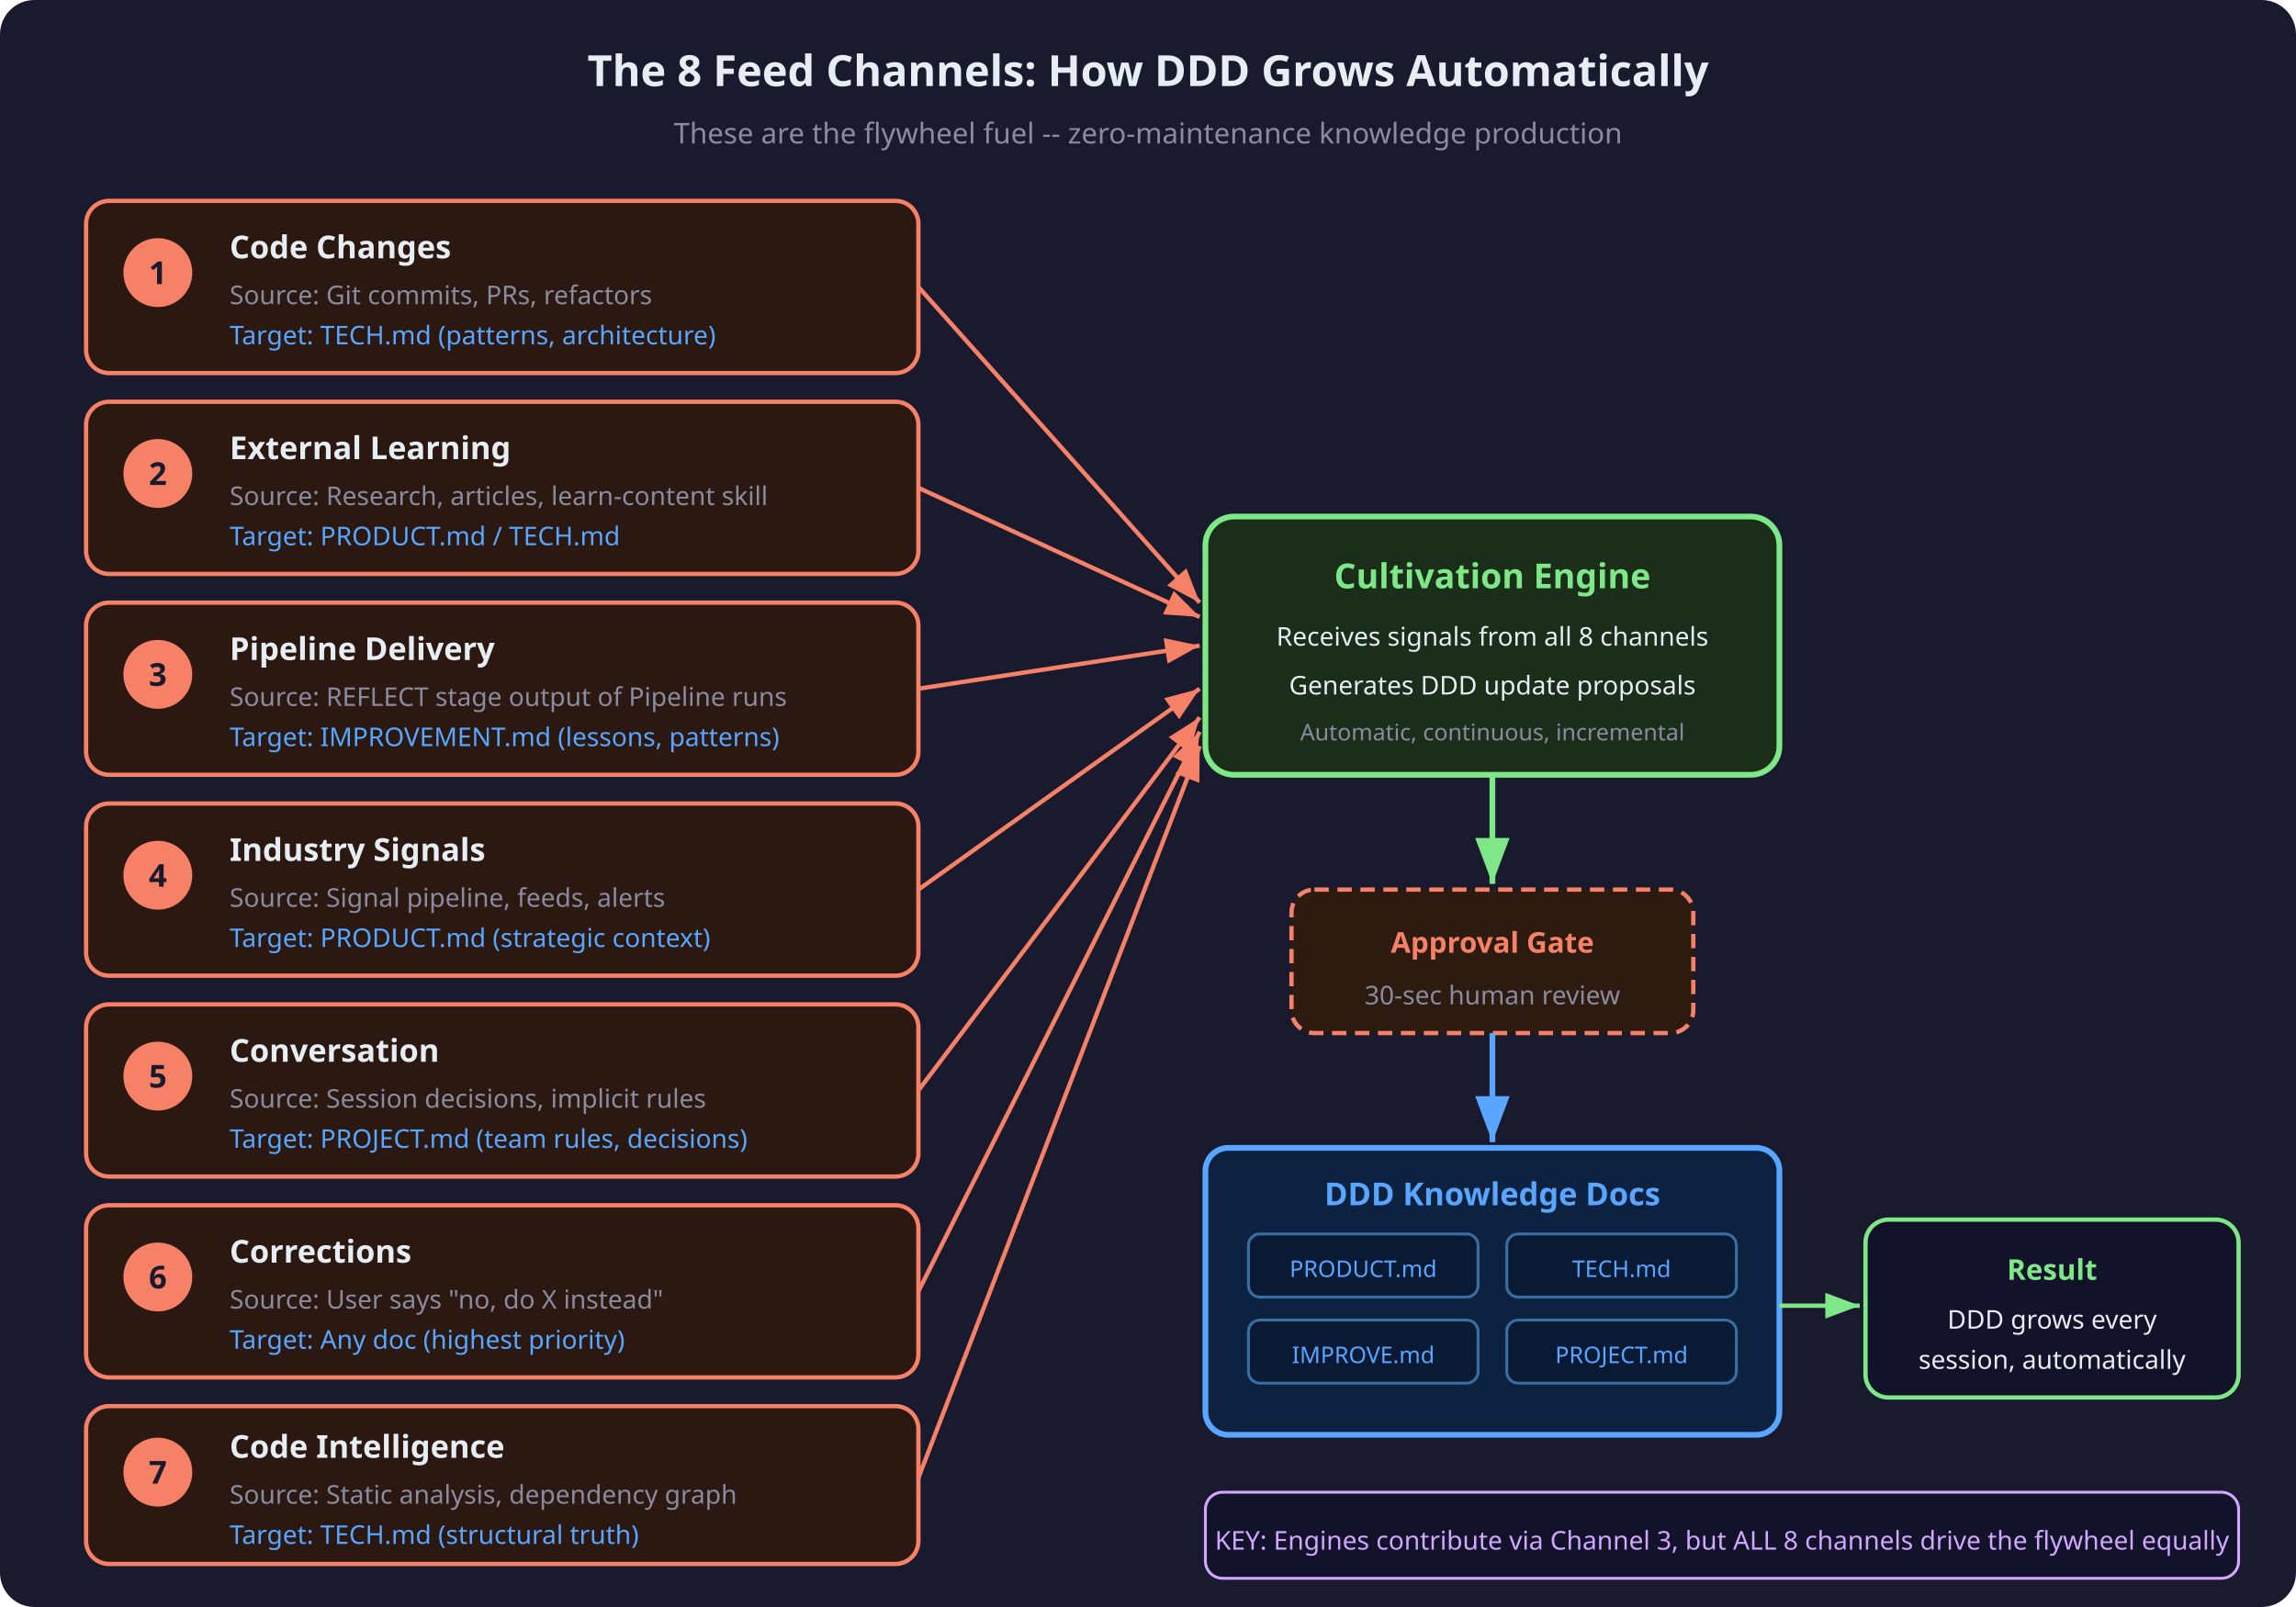
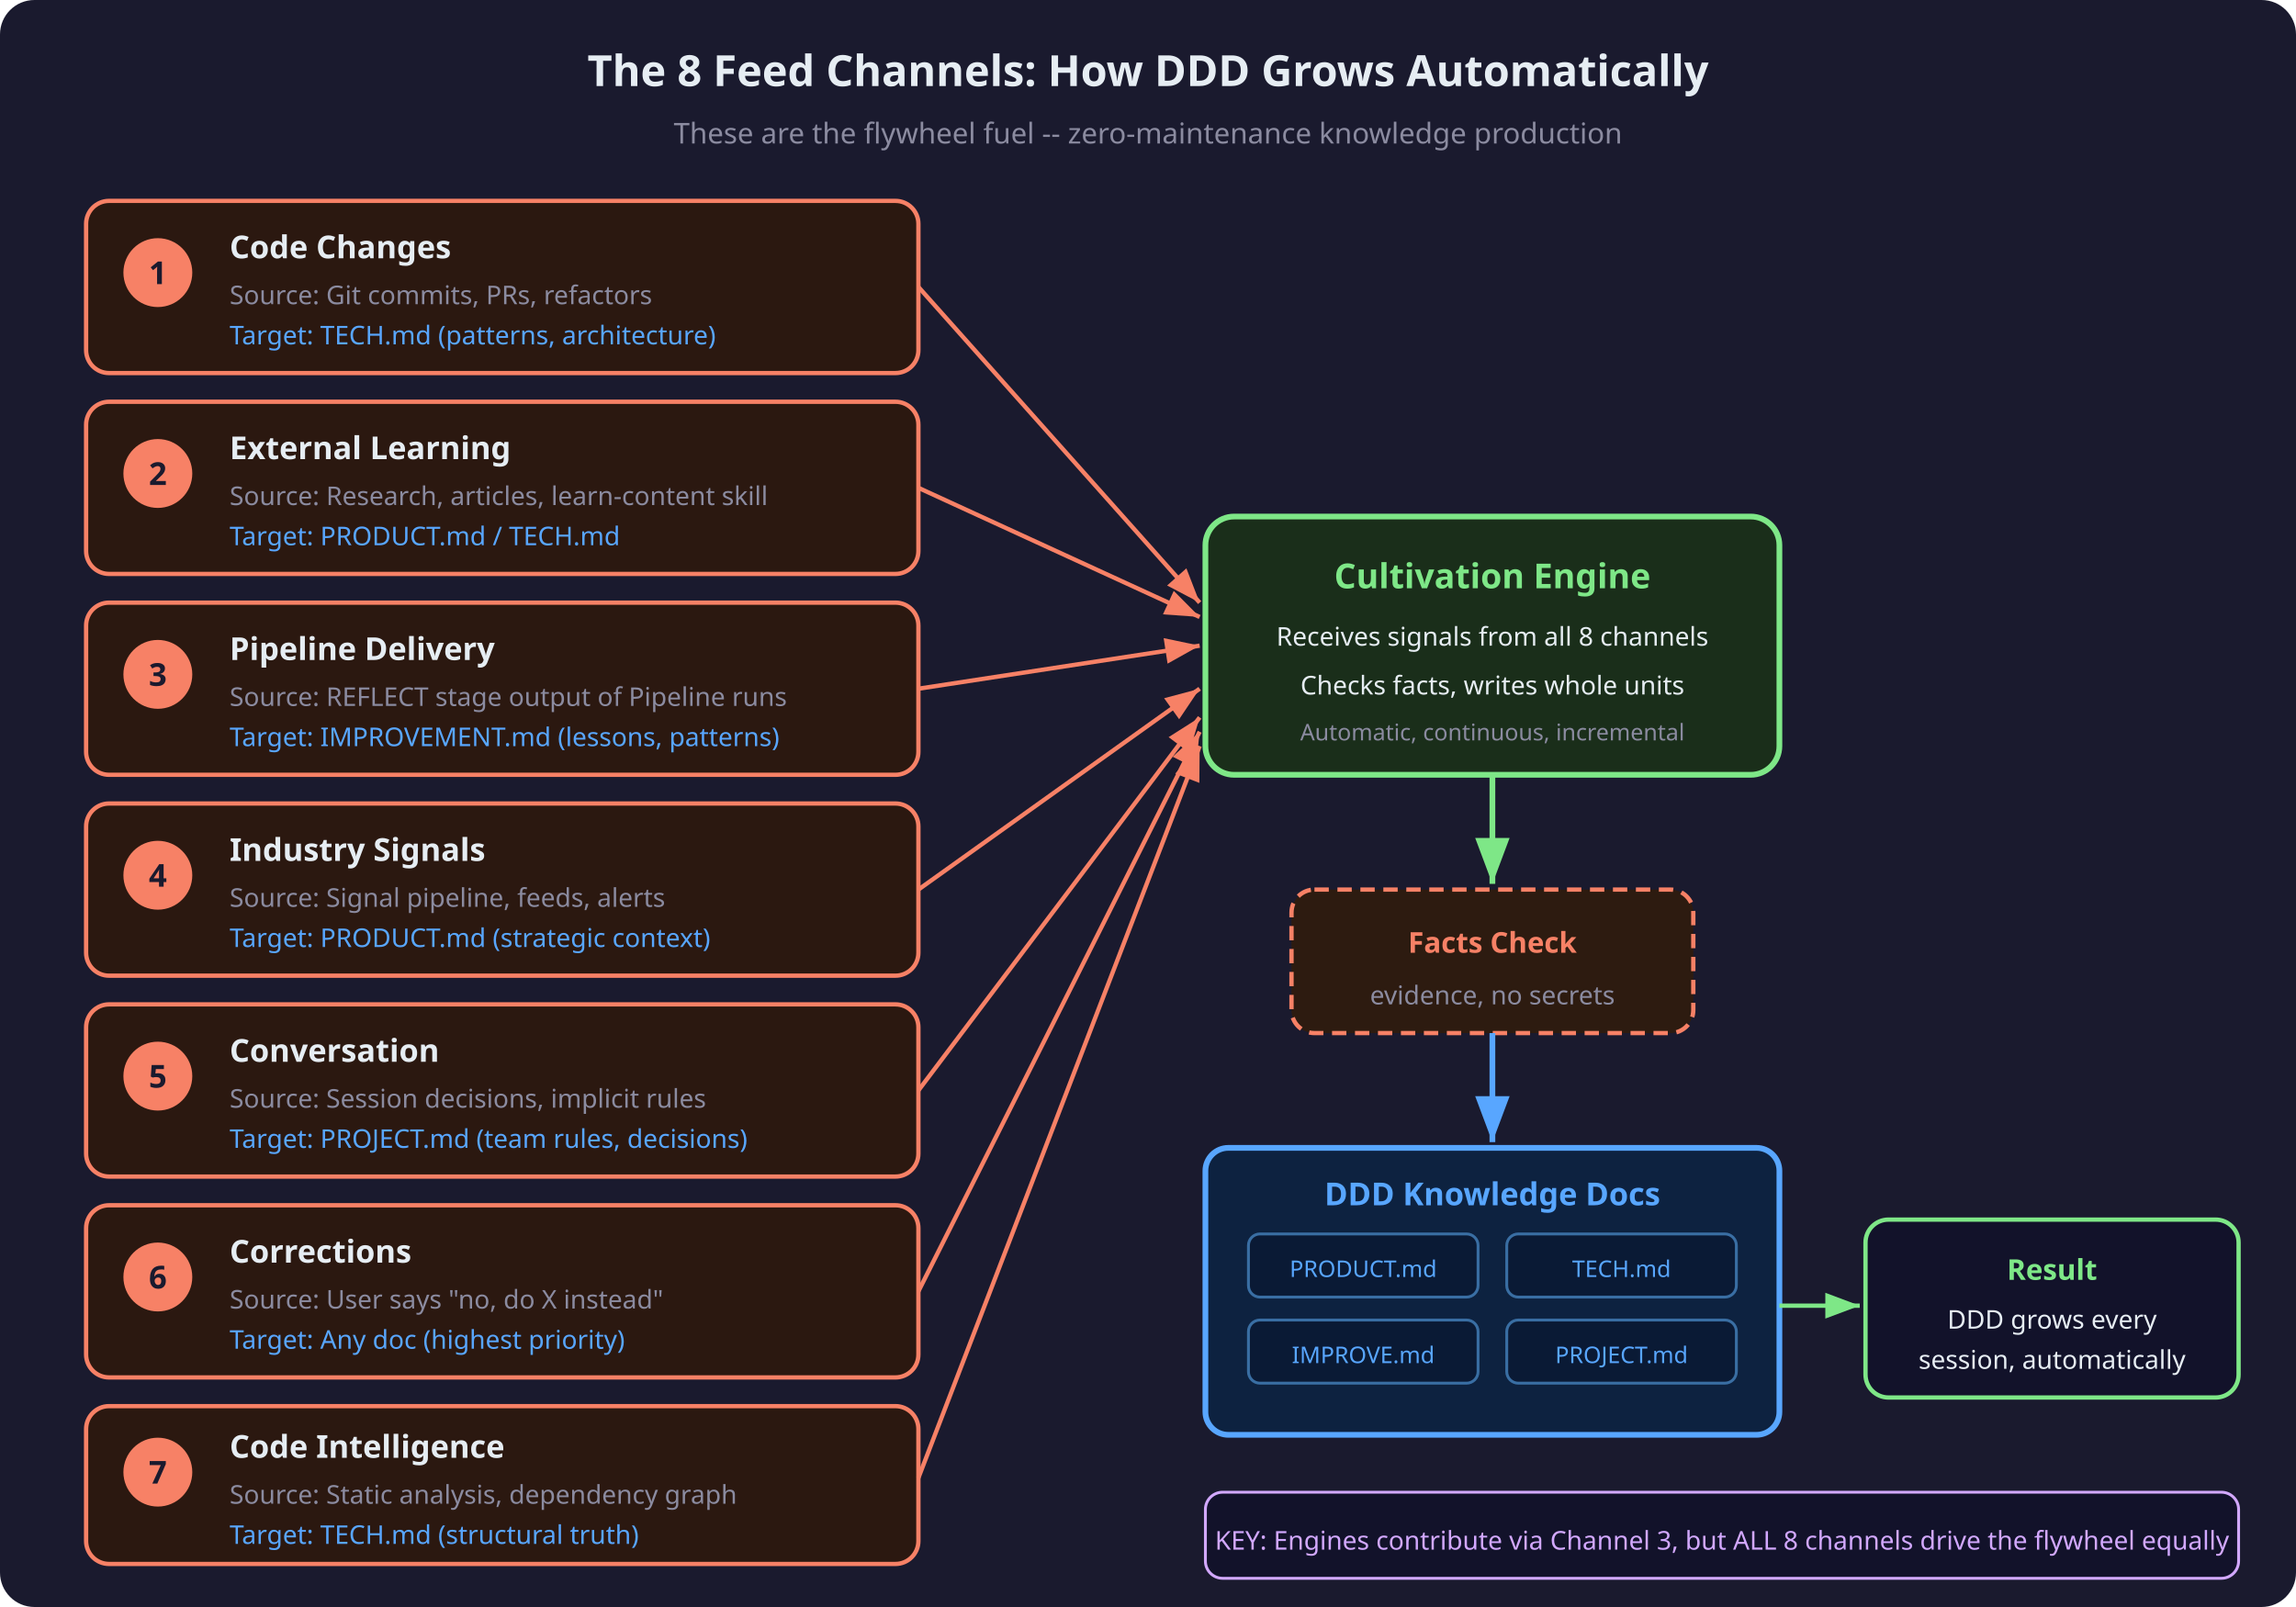
<svg xmlns="http://www.w3.org/2000/svg" viewBox="0 0 800 560" font-family="sans-serif">
  <defs>
    <marker id="arr3" markerWidth="8" markerHeight="6" refX="8" refY="3" orient="auto">
      <path d="M0,0 L8,3 L0,6" fill="#f78166" />
    </marker>
    <marker id="arr3g" markerWidth="8" markerHeight="6" refX="8" refY="3" orient="auto">
      <path d="M0,0 L8,3 L0,6" fill="#7ee787" />
    </marker>
    <marker id="arr3b" markerWidth="8" markerHeight="6" refX="8" refY="3" orient="auto">
      <path d="M0,0 L8,3 L0,6" fill="#58a6ff" />
    </marker>
  </defs>
  <rect width="800" height="560" fill="#1a1a2e" rx="12" />
  <text x="400" y="30" text-anchor="middle" fill="#e6edf3" font-size="15" font-weight="bold">The 8 Feed Channels: How DDD Grows Automatically</text>
  <text x="400" y="50" text-anchor="middle" fill="#8b8ba0" font-size="10">These are the flywheel fuel -- zero-maintenance knowledge production</text>
  <rect x="30" y="70" width="290" height="60" rx="8" fill="#2b1810" stroke="#f78166" stroke-width="1.5" />
  <circle cx="55" cy="95" r="12" fill="#f78166" />
  <text x="55" y="99" text-anchor="middle" fill="#1a1a2e" font-size="11" font-weight="bold">1</text>
  <text x="80" y="90" fill="#e6edf3" font-size="11" font-weight="bold">Code Changes</text>
  <text x="80" y="106" fill="#8b8ba0" font-size="9">Source: Git commits, PRs, refactors</text>
  <text x="80" y="120" fill="#58a6ff" font-size="9">Target: TECH.md (patterns, architecture)</text>
  <rect x="30" y="140" width="290" height="60" rx="8" fill="#2b1810" stroke="#f78166" stroke-width="1.5" />
  <circle cx="55" cy="165" r="12" fill="#f78166" />
  <text x="55" y="169" text-anchor="middle" fill="#1a1a2e" font-size="11" font-weight="bold">2</text>
  <text x="80" y="160" fill="#e6edf3" font-size="11" font-weight="bold">External Learning</text>
  <text x="80" y="176" fill="#8b8ba0" font-size="9">Source: Research, articles, learn-content skill</text>
  <text x="80" y="190" fill="#58a6ff" font-size="9">Target: PRODUCT.md / TECH.md</text>
  <rect x="30" y="210" width="290" height="60" rx="8" fill="#2b1810" stroke="#f78166" stroke-width="1.5" />
  <circle cx="55" cy="235" r="12" fill="#f78166" />
  <text x="55" y="239" text-anchor="middle" fill="#1a1a2e" font-size="11" font-weight="bold">3</text>
  <text x="80" y="230" fill="#e6edf3" font-size="11" font-weight="bold">Pipeline Delivery</text>
  <text x="80" y="246" fill="#8b8ba0" font-size="9">Source: REFLECT stage output of Pipeline runs</text>
  <text x="80" y="260" fill="#58a6ff" font-size="9">Target: IMPROVEMENT.md (lessons, patterns)</text>
  <rect x="30" y="280" width="290" height="60" rx="8" fill="#2b1810" stroke="#f78166" stroke-width="1.5" />
  <circle cx="55" cy="305" r="12" fill="#f78166" />
  <text x="55" y="309" text-anchor="middle" fill="#1a1a2e" font-size="11" font-weight="bold">4</text>
  <text x="80" y="300" fill="#e6edf3" font-size="11" font-weight="bold">Industry Signals</text>
  <text x="80" y="316" fill="#8b8ba0" font-size="9">Source: Signal pipeline, feeds, alerts</text>
  <text x="80" y="330" fill="#58a6ff" font-size="9">Target: PRODUCT.md (strategic context)</text>
  <rect x="30" y="350" width="290" height="60" rx="8" fill="#2b1810" stroke="#f78166" stroke-width="1.5" />
  <circle cx="55" cy="375" r="12" fill="#f78166" />
  <text x="55" y="379" text-anchor="middle" fill="#1a1a2e" font-size="11" font-weight="bold">5</text>
  <text x="80" y="370" fill="#e6edf3" font-size="11" font-weight="bold">Conversation</text>
  <text x="80" y="386" fill="#8b8ba0" font-size="9">Source: Session decisions, implicit rules</text>
  <text x="80" y="400" fill="#58a6ff" font-size="9">Target: PROJECT.md (team rules, decisions)</text>
  <rect x="30" y="420" width="290" height="60" rx="8" fill="#2b1810" stroke="#f78166" stroke-width="1.5" />
  <circle cx="55" cy="445" r="12" fill="#f78166" />
  <text x="55" y="449" text-anchor="middle" fill="#1a1a2e" font-size="11" font-weight="bold">6</text>
  <text x="80" y="440" fill="#e6edf3" font-size="11" font-weight="bold">Corrections</text>
  <text x="80" y="456" fill="#8b8ba0" font-size="9">Source: User says "no, do X instead"</text>
  <text x="80" y="470" fill="#58a6ff" font-size="9">Target: Any doc (highest priority)</text>
  <rect x="30" y="490" width="290" height="55" rx="8" fill="#2b1810" stroke="#f78166" stroke-width="1.5" />
  <circle cx="55" cy="513" r="12" fill="#f78166" />
  <text x="55" y="517" text-anchor="middle" fill="#1a1a2e" font-size="11" font-weight="bold">7</text>
  <text x="80" y="508" fill="#e6edf3" font-size="11" font-weight="bold">Code Intelligence</text>
  <text x="80" y="524" fill="#8b8ba0" font-size="9">Source: Static analysis, dependency graph</text>
  <text x="80" y="538" fill="#58a6ff" font-size="9">Target: TECH.md (structural truth)</text>
  <rect x="420" y="180" width="200" height="90" rx="10" fill="#1a2e1a" stroke="#7ee787" stroke-width="2" />
  <text x="520" y="205" text-anchor="middle" fill="#7ee787" font-size="12" font-weight="bold">Cultivation Engine</text>
  <text x="520" y="225" text-anchor="middle" fill="#e6edf3" font-size="9">Receives signals from all 8 channels</text>
-   <text x="520" y="242" text-anchor="middle" fill="#e6edf3" font-size="9">Generates DDD update proposals</text>
+   <text x="520" y="242" text-anchor="middle" fill="#e6edf3" font-size="9">Checks facts, writes whole units</text>
  <text x="520" y="258" text-anchor="middle" fill="#8b8ba0" font-size="8">Automatic, continuous, incremental</text>
  <line x1="320" y1="100" x2="418" y2="210" stroke="#f78166" stroke-width="1.5" marker-end="url(#arr3)" />
  <line x1="320" y1="170" x2="418" y2="215" stroke="#f78166" stroke-width="1.5" marker-end="url(#arr3)" />
  <line x1="320" y1="240" x2="418" y2="225" stroke="#f78166" stroke-width="1.5" marker-end="url(#arr3)" />
  <line x1="320" y1="310" x2="418" y2="240" stroke="#f78166" stroke-width="1.5" marker-end="url(#arr3)" />
  <line x1="320" y1="380" x2="418" y2="250" stroke="#f78166" stroke-width="1.5" marker-end="url(#arr3)" />
  <line x1="320" y1="450" x2="418" y2="255" stroke="#f78166" stroke-width="1.5" marker-end="url(#arr3)" />
  <line x1="320" y1="515" x2="418" y2="260" stroke="#f78166" stroke-width="1.5" marker-end="url(#arr3)" />
  <rect x="450" y="310" width="140" height="50" rx="8" fill="#2d1b10" stroke="#f78166" stroke-width="1.5" stroke-dasharray="5,3" />
-   <text x="520" y="332" text-anchor="middle" fill="#f78166" font-size="10" font-weight="bold">Approval Gate</text>
-   <text x="520" y="350" text-anchor="middle" fill="#8b8ba0" font-size="9">30-sec human review</text>
+   <text x="520" y="332" text-anchor="middle" fill="#f78166" font-size="10" font-weight="bold">Facts Check</text>
+   <text x="520" y="350" text-anchor="middle" fill="#8b8ba0" font-size="9">evidence, no secrets</text>
  <line x1="520" y1="270" x2="520" y2="308" stroke="#7ee787" stroke-width="2" marker-end="url(#arr3g)" />
  <rect x="420" y="400" width="200" height="100" rx="8" fill="#0d2240" stroke="#58a6ff" stroke-width="2" />
  <text x="520" y="420" text-anchor="middle" fill="#58a6ff" font-size="11" font-weight="bold">DDD Knowledge Docs</text>
  <rect x="435" y="430" width="80" height="22" rx="4" fill="#0a1a35" stroke="#396ea3" stroke-width="1" />
  <text x="475" y="445" text-anchor="middle" fill="#58a6ff" font-size="8">PRODUCT.md</text>
  <rect x="525" y="430" width="80" height="22" rx="4" fill="#0a1a35" stroke="#396ea3" stroke-width="1" />
  <text x="565" y="445" text-anchor="middle" fill="#58a6ff" font-size="8">TECH.md</text>
  <rect x="435" y="460" width="80" height="22" rx="4" fill="#0a1a35" stroke="#396ea3" stroke-width="1" />
  <text x="475" y="475" text-anchor="middle" fill="#58a6ff" font-size="8">IMPROVE.md</text>
  <rect x="525" y="460" width="80" height="22" rx="4" fill="#0a1a35" stroke="#396ea3" stroke-width="1" />
  <text x="565" y="475" text-anchor="middle" fill="#58a6ff" font-size="8">PROJECT.md</text>
  <line x1="520" y1="360" x2="520" y2="398" stroke="#58a6ff" stroke-width="2" marker-end="url(#arr3b)" />
  <rect x="650" y="425" width="130" height="62" rx="8" fill="#12122a" stroke="#7ee787" stroke-width="1.5" />
  <text x="715" y="446" text-anchor="middle" fill="#7ee787" font-size="10" font-weight="bold">Result</text>
  <text x="715" y="463" text-anchor="middle" fill="#e6edf3" font-size="9">DDD grows every</text>
  <text x="715" y="477" text-anchor="middle" fill="#e6edf3" font-size="9">session, automatically</text>
  <line x1="620" y1="455" x2="648" y2="455" stroke="#7ee787" stroke-width="1.5" marker-end="url(#arr3g)" />
  <rect x="420" y="520" width="360" height="30" rx="6" fill="#12122a" stroke="#d2a8ff" stroke-width="1" />
  <text x="600" y="540" text-anchor="middle" fill="#d2a8ff" font-size="9">KEY: Engines contribute via Channel 3, but ALL 8 channels drive the flywheel equally</text>
</svg>
